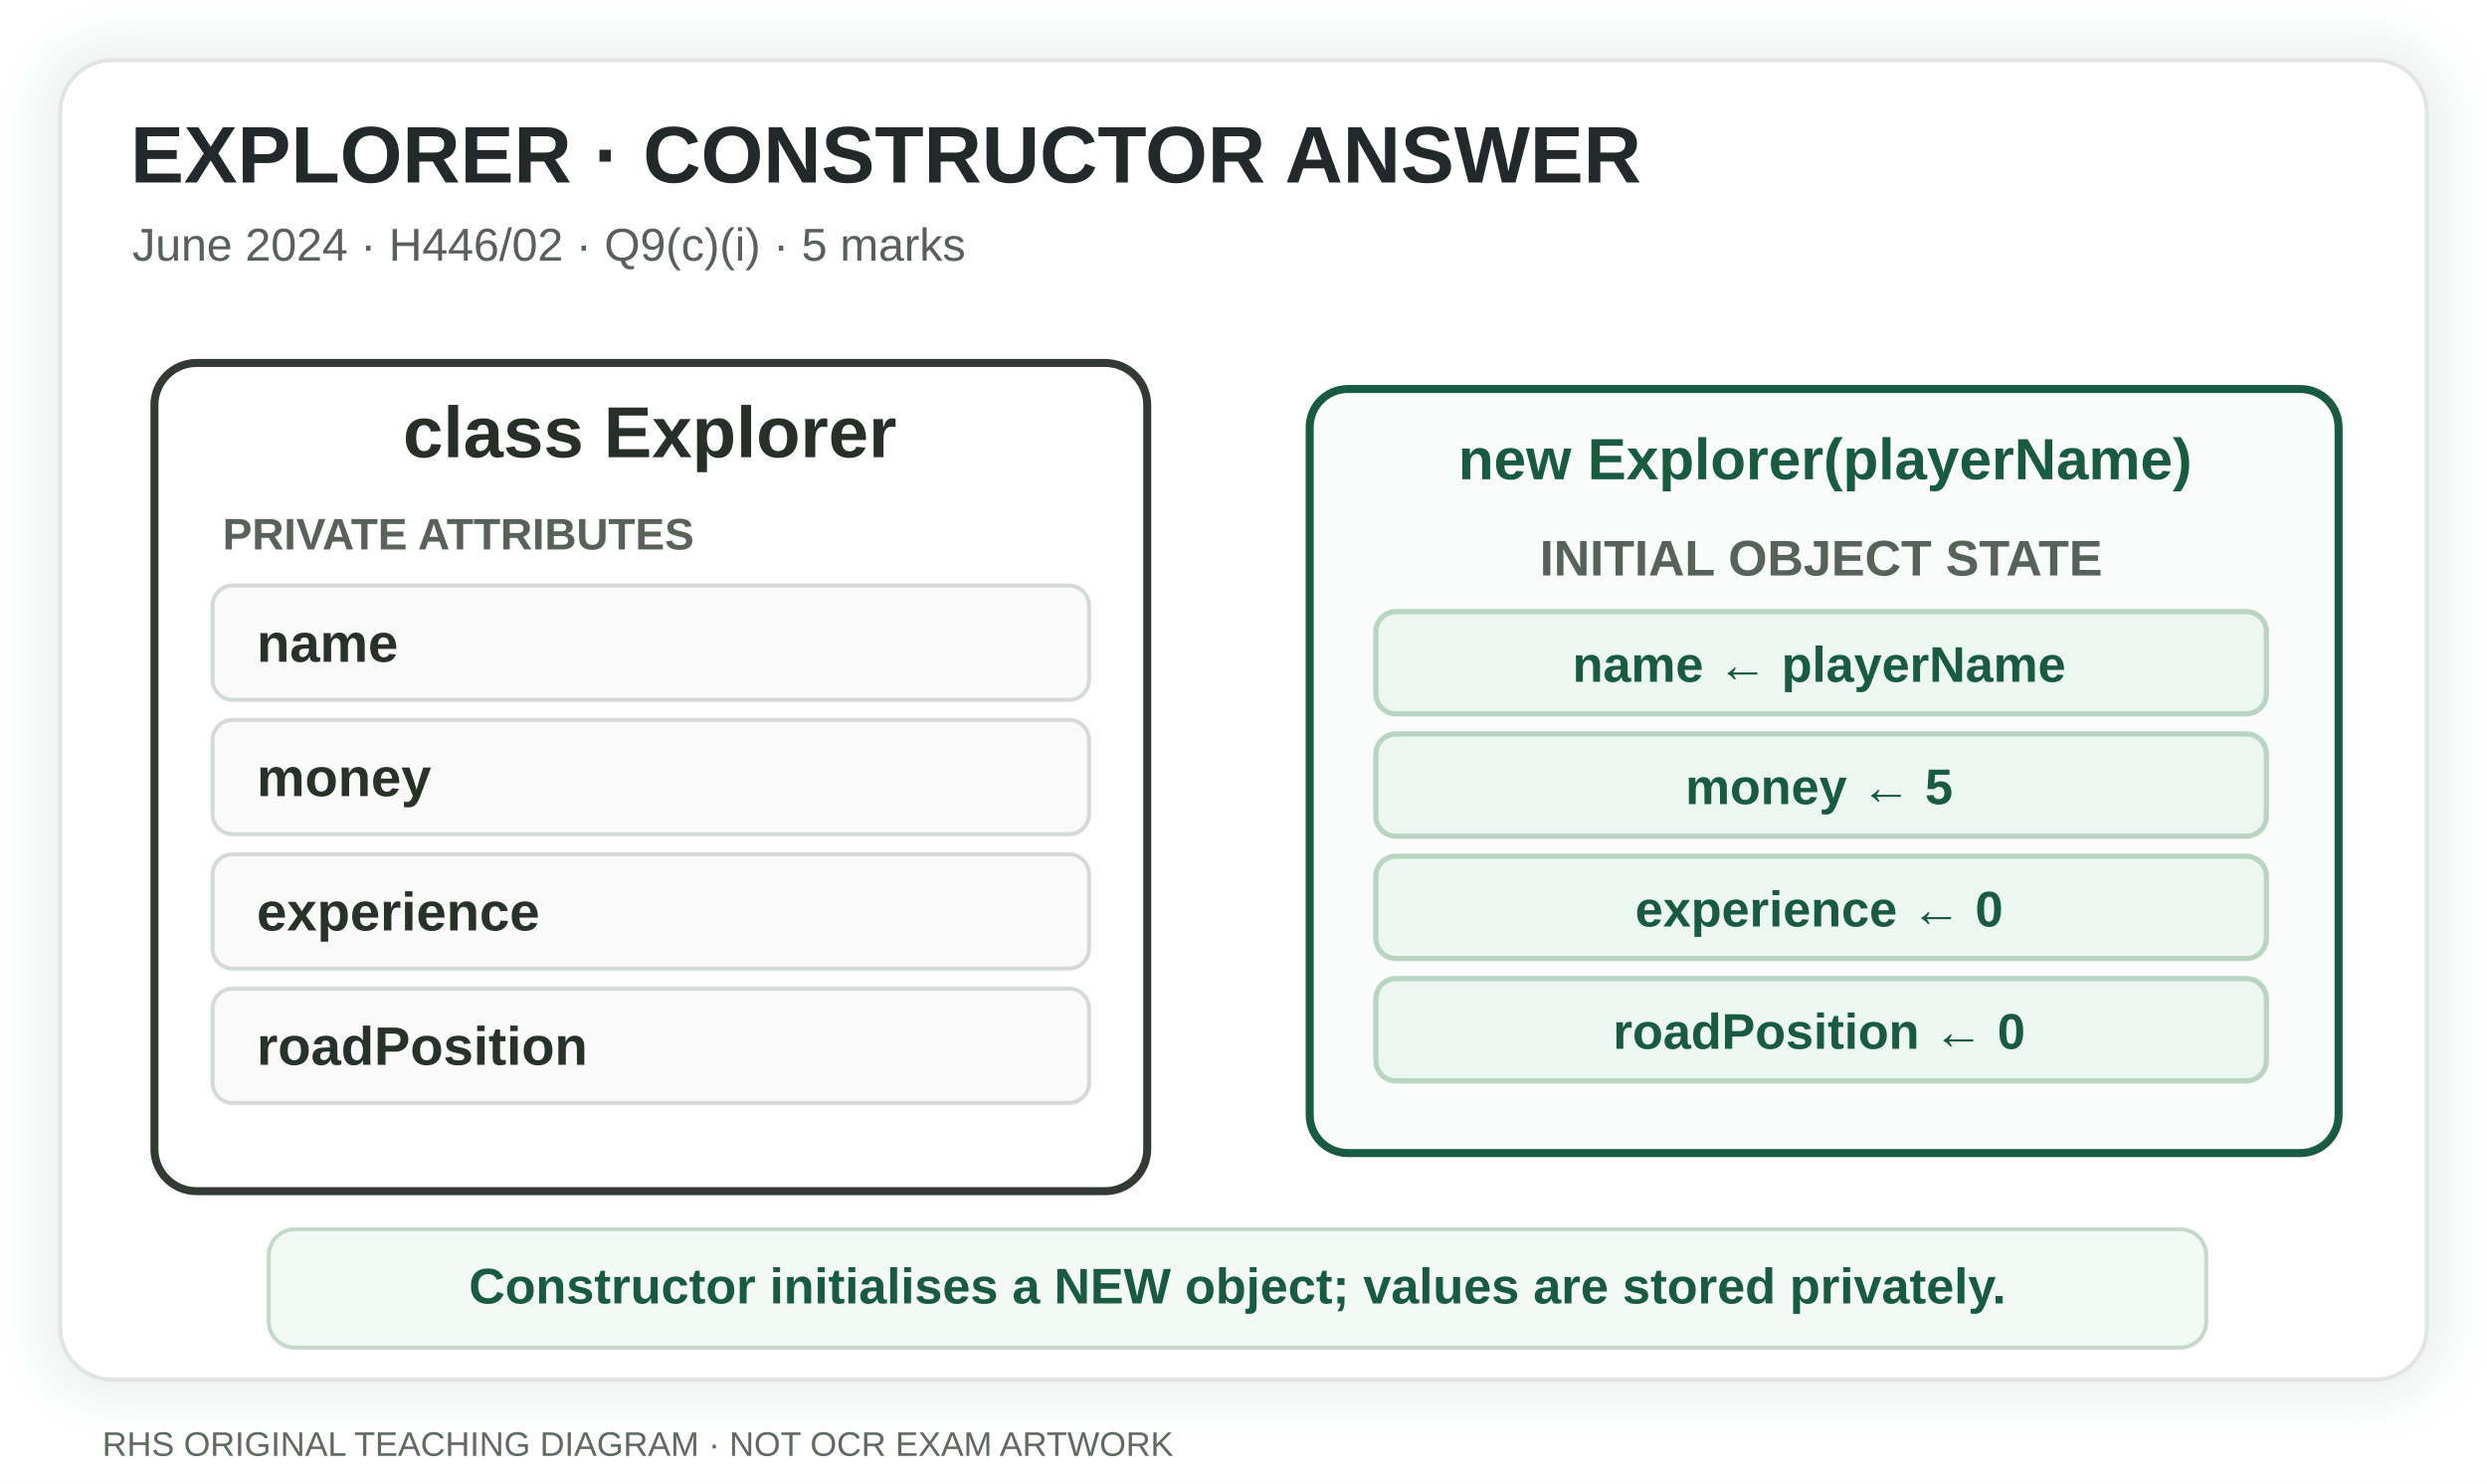
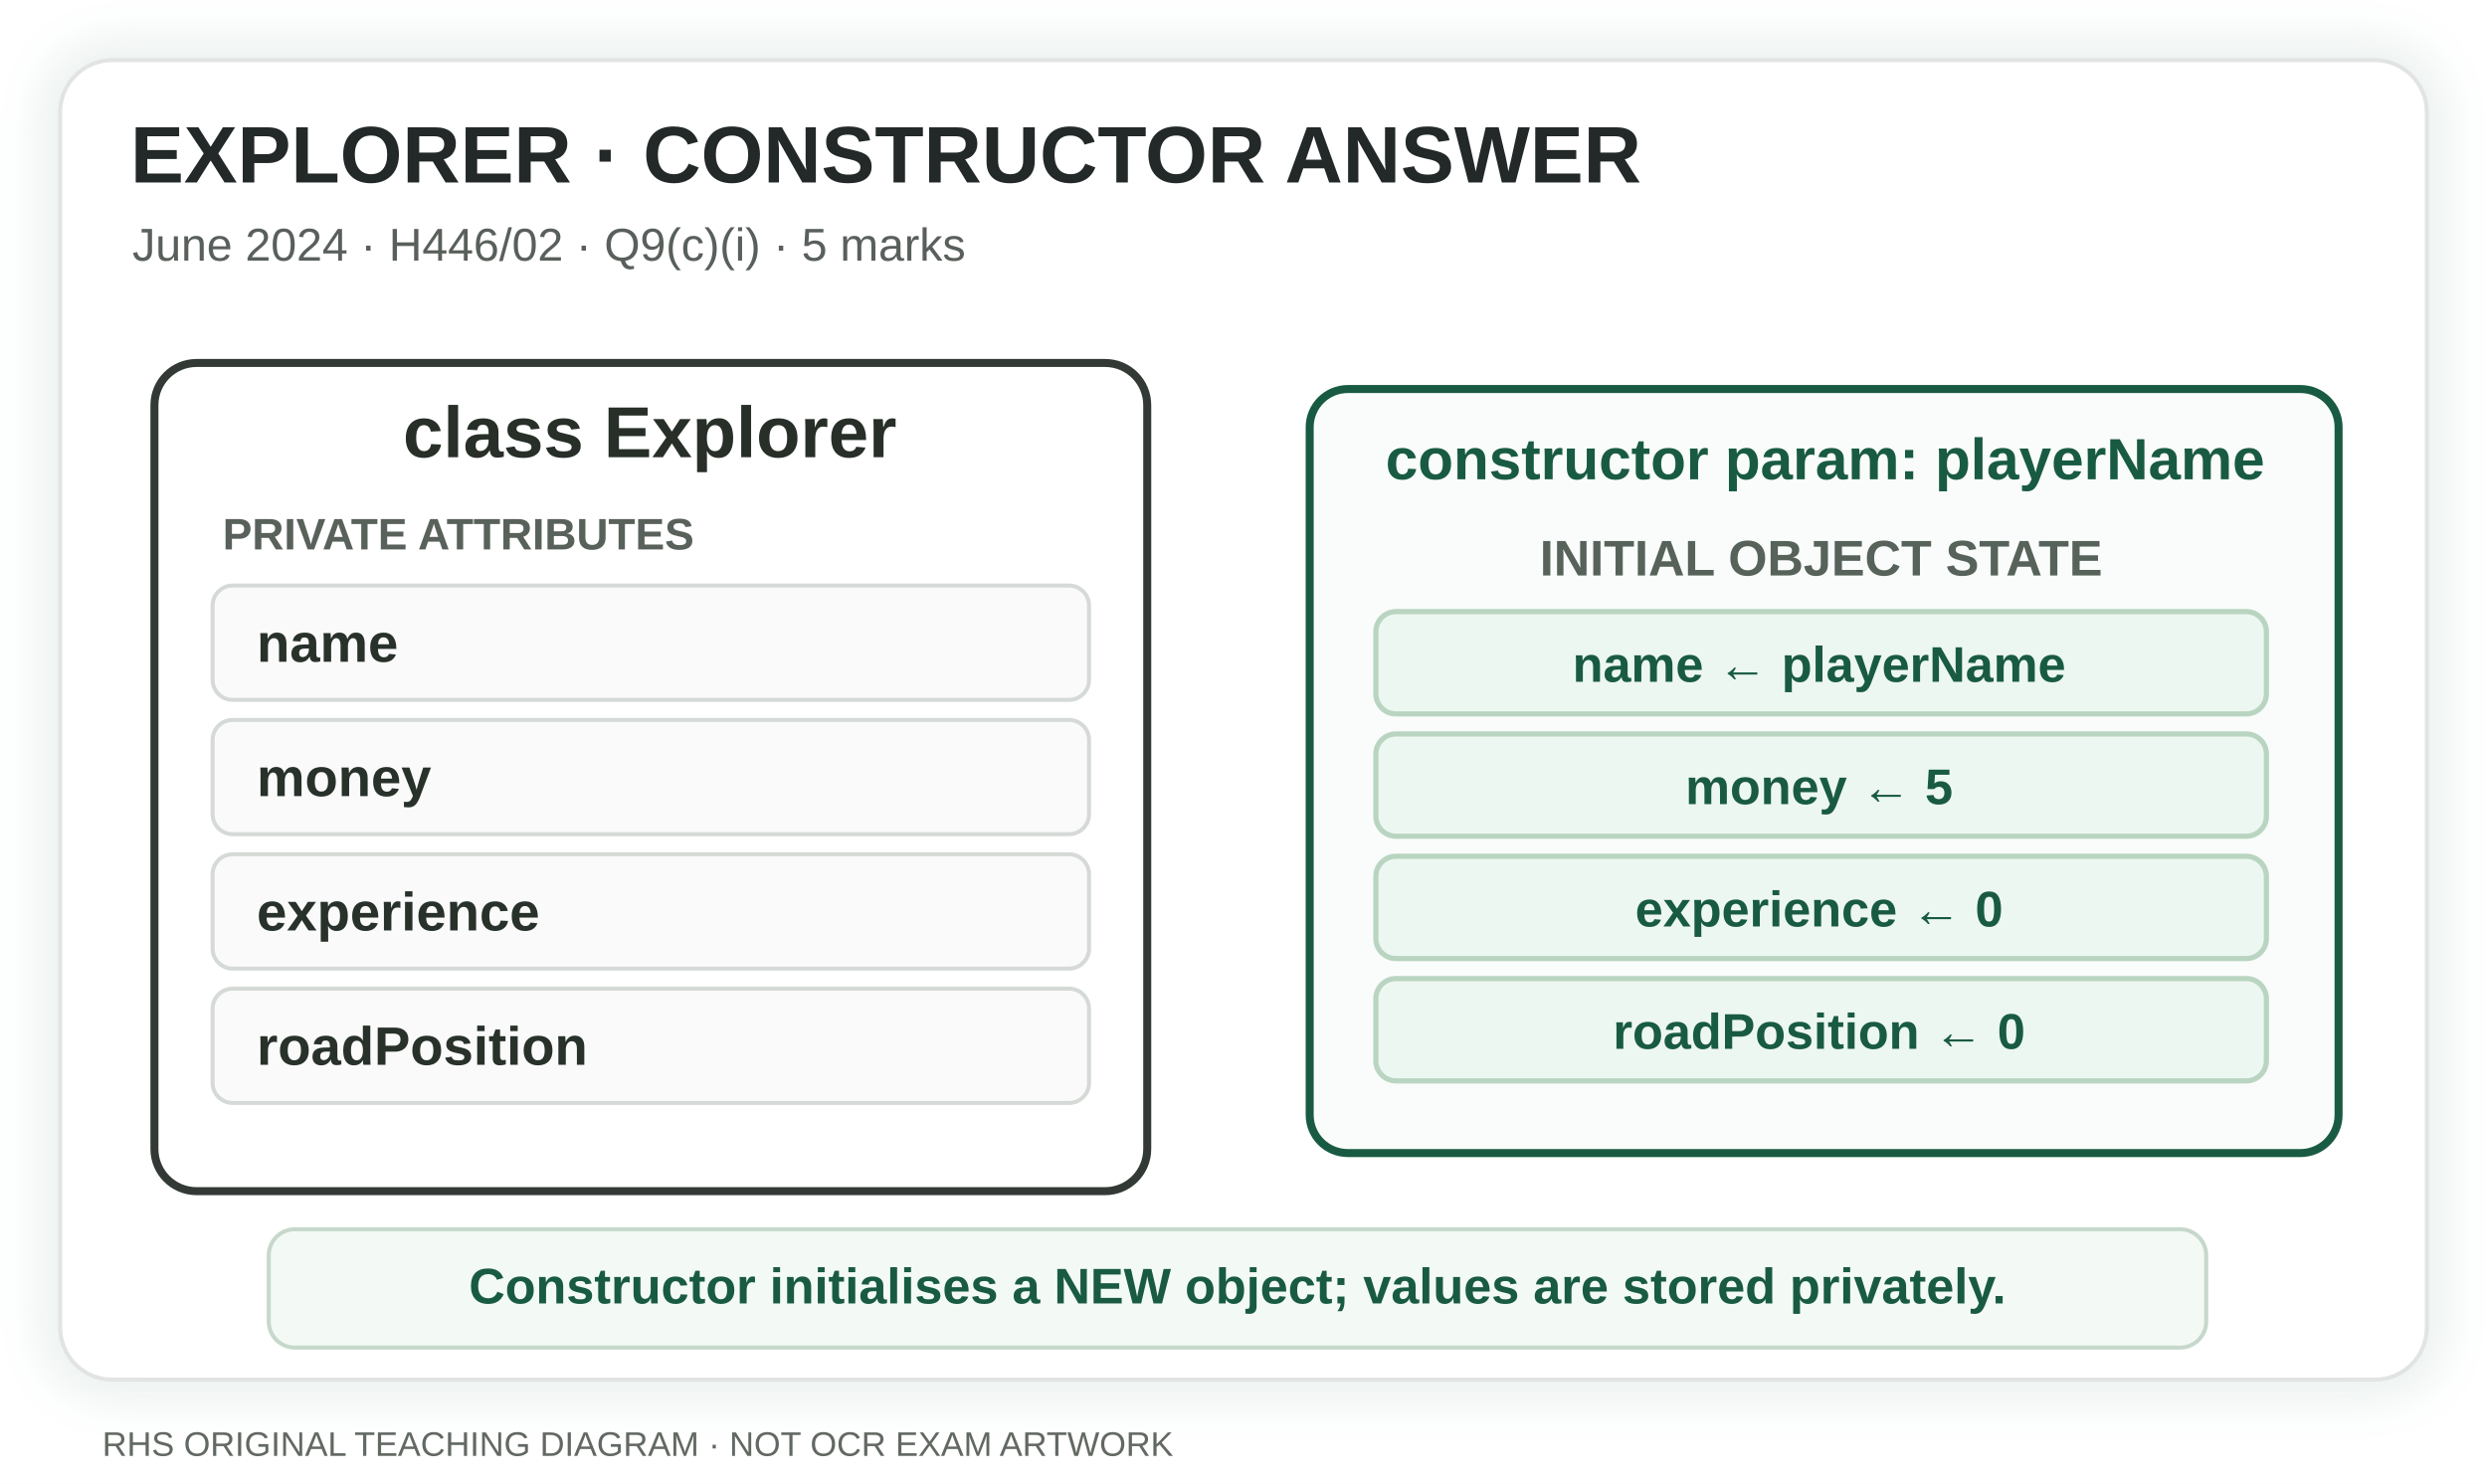
<svg xmlns="http://www.w3.org/2000/svg" viewBox="0 0 1240 740" role="img" aria-labelledby="svgTitle svgDesc">
  <defs>
    <filter id="soft" x="-25%" y="-25%" width="150%" height="150%">
      <feGaussianBlur stdDeviation="11" />
    </filter>
    <marker id="arrow" markerUnits="userSpaceOnUse" markerWidth="15" markerHeight="13" refX="13" refY="6.5" orient="auto">
      <path d="M0 0 L14 6.5 L0 13 Z" fill="#394039" />
    </marker>
    <marker id="green" markerUnits="userSpaceOnUse" markerWidth="15" markerHeight="13" refX="13" refY="6.5" orient="auto">
      <path d="M0 0 L14 6.5 L0 13 Z" fill="#195b42" />
    </marker>
  </defs>
  <rect width="1240" height="740" fill="#fff" />
  <rect x="30" y="30" width="1180" height="658" rx="26" fill="none" stroke="#195b42" stroke-width="14" opacity=".13" filter="url(#soft)" />
  <rect x="30" y="30" width="1180" height="658" rx="26" stroke="#e2e4e3" stroke-width="2" fill="#fff" />
  <text x="65" y="91" font-family="Arial,Helvetica,sans-serif" font-size="40" font-weight="740" fill="#222928" text-anchor="start">EXPLORER  ·  CONSTRUCTOR ANSWER</text>
  <text x="66" y="130" font-family="Arial,Helvetica,sans-serif" font-size="23" font-weight="500" fill="#59605b" text-anchor="start">June 2024 · H446/02 · Q9(c)(i) · 5 marks</text>
  <rect x="77" y="181" width="495" height="413" rx="21" stroke="#333a35" stroke-width="4" fill="#fff" />
  <text x="324" y="228" font-family="Arial,Helvetica,sans-serif" font-size="36" font-weight="735" fill="#272f28" text-anchor="middle">class Explorer</text>
  <text x="111" y="274" font-family="Arial,Helvetica,sans-serif" font-size="22" font-weight="700" fill="#59615b" text-anchor="start">PRIVATE ATTRIBUTES</text>
  <rect x="106" y="292" width="437" height="57" rx="10" stroke="#d5dad6" stroke-width="2" fill="#fafafa" />
  <text x="128" y="330" font-family="Arial,Helvetica,sans-serif" font-size="27" font-weight="650" fill="#28312a" text-anchor="start">name</text>
  <rect x="106" y="359" width="437" height="57" rx="10" stroke="#d5dad6" stroke-width="2" fill="#fafafa" />
  <text x="128" y="397" font-family="Arial,Helvetica,sans-serif" font-size="27" font-weight="650" fill="#28312a" text-anchor="start">money</text>
  <rect x="106" y="426" width="437" height="57" rx="10" stroke="#d5dad6" stroke-width="2" fill="#fafafa" />
  <text x="128" y="464" font-family="Arial,Helvetica,sans-serif" font-size="27" font-weight="650" fill="#28312a" text-anchor="start">experience</text>
  <rect x="106" y="493" width="437" height="57" rx="10" stroke="#d5dad6" stroke-width="2" fill="#fafafa" />
  <text x="128" y="531" font-family="Arial,Helvetica,sans-serif" font-size="27" font-weight="650" fill="#28312a" text-anchor="start">roadPosition</text>
  <rect x="653" y="194" width="513" height="381" rx="19" stroke="#195b42" stroke-width="4" fill="#f9fcfa" />
-   <text x="910" y="239" font-family="Arial,Helvetica,sans-serif" font-size="29" font-weight="710" fill="#195b42" text-anchor="middle">new Explorer(playerName)</text>
+   <text x="910" y="239" font-family="Arial,Helvetica,sans-serif" font-size="29" font-weight="710" fill="#195b42" text-anchor="middle">constructor param: playerName</text>
  <text x="908" y="287" font-family="Arial,Helvetica,sans-serif" font-size="25" font-weight="715" fill="#56625a" text-anchor="middle">INITIAL OBJECT STATE</text>
  <rect x="686" y="305" width="444" height="51" rx="10" stroke="#b9d5c1" stroke-width="2.6" fill="#edf7f1" />
  <text x="907" y="340" font-family="Arial,Helvetica,sans-serif" font-size="25" font-weight="690" fill="#195b42" text-anchor="middle">name ← playerName</text>
  <rect x="686" y="366" width="444" height="51" rx="10" stroke="#b9d5c1" stroke-width="2.6" fill="#edf7f1" />
  <text x="907" y="401" font-family="Arial,Helvetica,sans-serif" font-size="25" font-weight="690" fill="#195b42" text-anchor="middle">money ← 5</text>
  <rect x="686" y="427" width="444" height="51" rx="10" stroke="#b9d5c1" stroke-width="2.6" fill="#edf7f1" />
  <text x="907" y="462" font-family="Arial,Helvetica,sans-serif" font-size="25" font-weight="690" fill="#195b42" text-anchor="middle">experience ← 0</text>
  <rect x="686" y="488" width="444" height="51" rx="10" stroke="#b9d5c1" stroke-width="2.6" fill="#edf7f1" />
  <text x="907" y="523" font-family="Arial,Helvetica,sans-serif" font-size="25" font-weight="690" fill="#195b42" text-anchor="middle">roadPosition ← 0</text>
  <rect x="134" y="613" width="966" height="59" rx="13" stroke="#c6d8cb" stroke-width="2" fill="#f3faf5" />
  <text x="617" y="650" font-family="Arial,Helvetica,sans-serif" font-size="25" font-weight="650" fill="#195b42" text-anchor="middle">Constructor initialises a NEW object; values are stored privately.</text>
  <text x="51" y="726" font-family="Arial,Helvetica,sans-serif" font-size="17" font-weight="470" fill="#626862" text-anchor="start">RHS ORIGINAL TEACHING DIAGRAM  ·  NOT OCR EXAM ARTWORK</text>
</svg>
